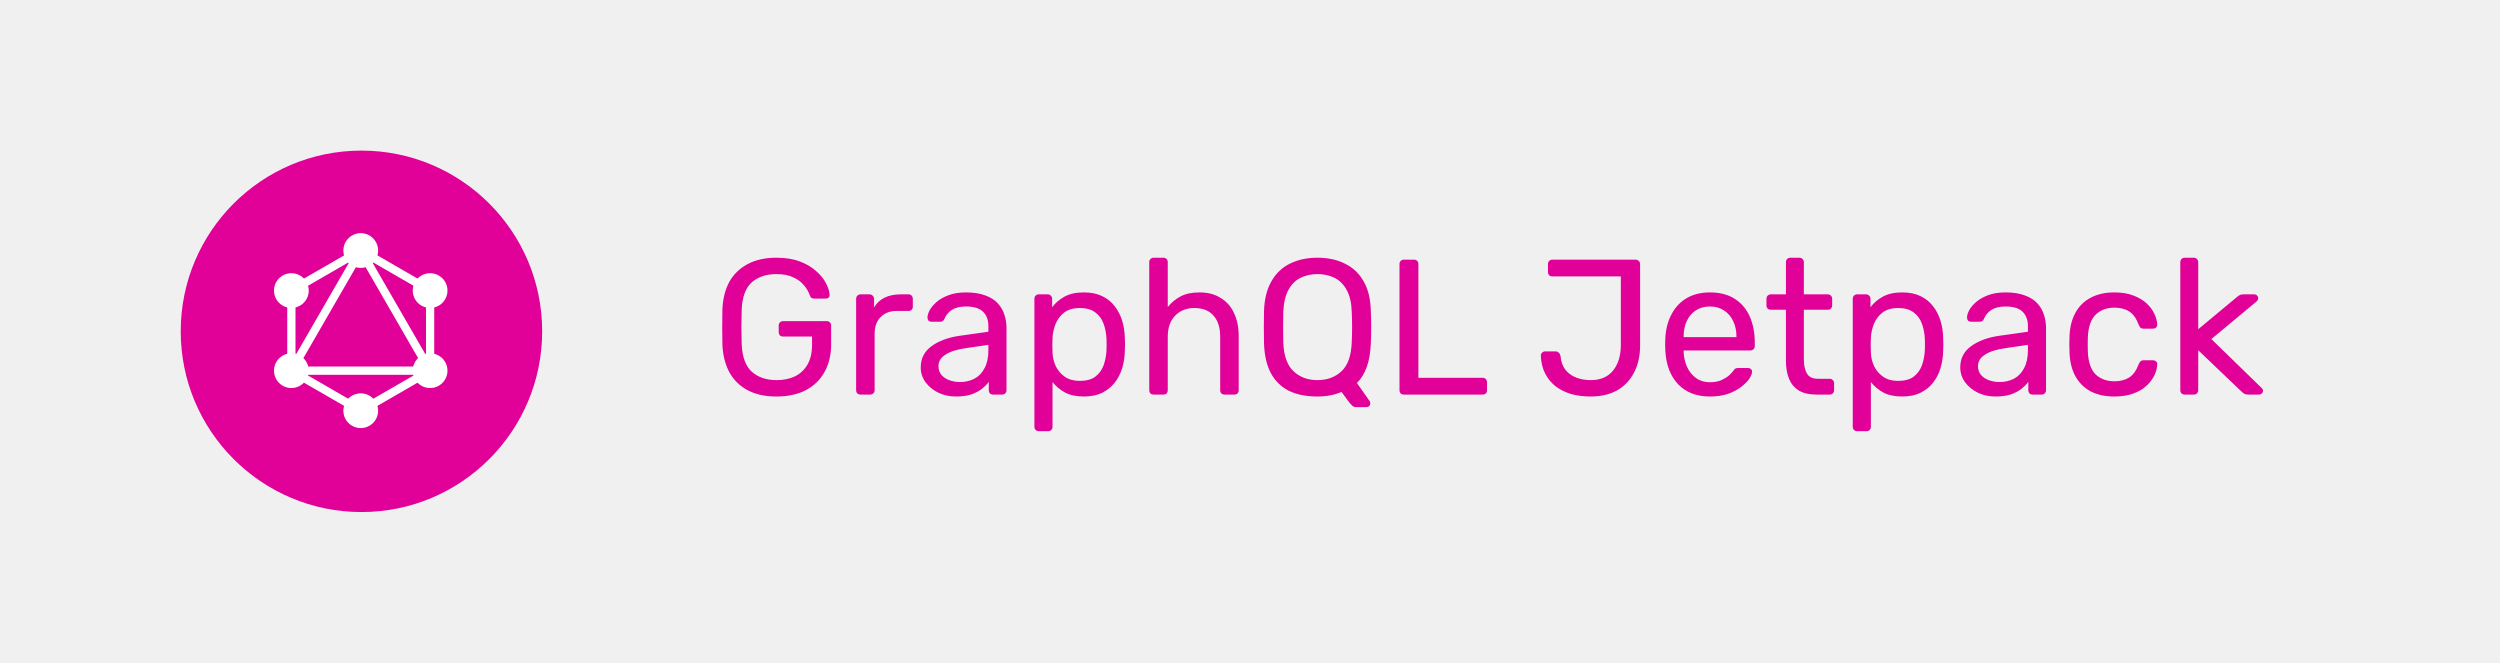
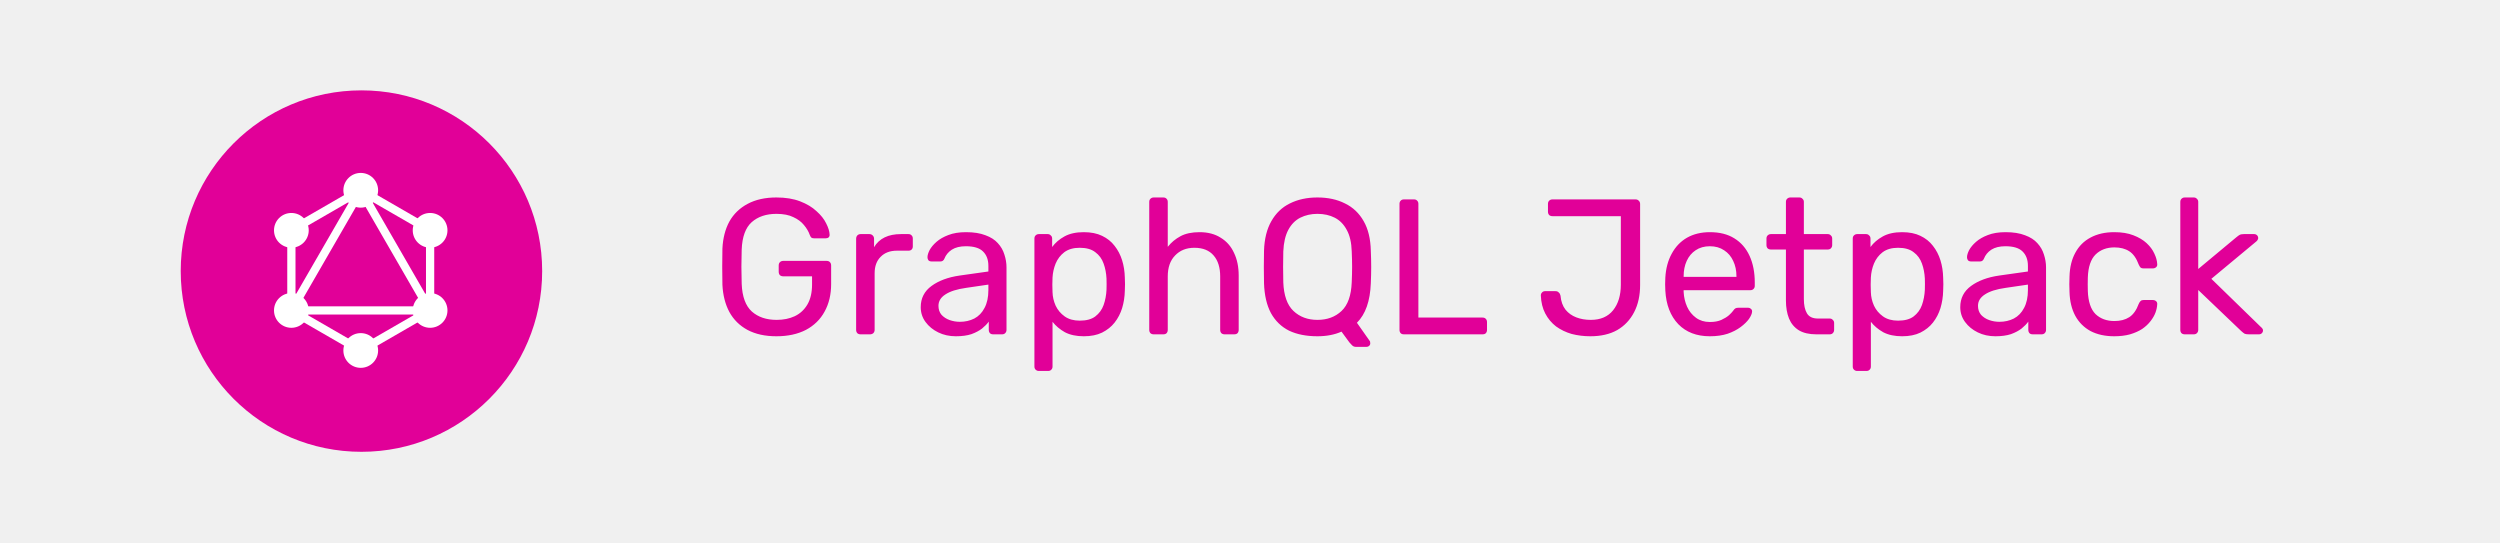
- <svg xmlns="http://www.w3.org/2000/svg" width="830" height="220" viewBox="0 0 830 220" fill="none">
+ <svg xmlns="http://www.w3.org/2000/svg" width="830" height="180" viewBox="0 0 830 180" fill="none">
  <g clip-path="url(#clip0_2_2)">
-     <path d="M257.762 131.64C254.007 131.64 250.807 130.936 248.162 129.528C245.559 128.12 243.554 126.136 242.146 123.576C240.78 121.016 240.012 118.008 239.842 114.552C239.799 112.675 239.778 110.691 239.778 108.6C239.778 106.467 239.799 104.44 239.842 102.52C240.012 99.064 240.78 96.077 242.146 93.56C243.554 91.043 245.58 89.08 248.226 87.672C250.871 86.264 254.05 85.56 257.762 85.56C260.791 85.56 263.415 85.987 265.634 86.84C267.852 87.693 269.666 88.781 271.074 90.104C272.524 91.384 273.591 92.728 274.274 94.136C274.999 95.544 275.383 96.781 275.426 97.848C275.468 98.232 275.362 98.552 275.106 98.808C274.85 99.021 274.508 99.128 274.082 99.128H270.306C269.879 99.128 269.559 99.043 269.346 98.872C269.175 98.701 269.004 98.403 268.833 97.976C268.449 96.867 267.81 95.779 266.914 94.712C266.06 93.645 264.887 92.771 263.394 92.088C261.943 91.363 260.066 91 257.762 91C254.391 91 251.66 91.917 249.57 93.752C247.522 95.587 246.412 98.616 246.242 102.84C246.114 106.637 246.114 110.435 246.242 114.232C246.412 118.499 247.543 121.571 249.634 123.448C251.724 125.283 254.455 126.2 257.826 126.2C260.087 126.2 262.092 125.795 263.842 124.984C265.634 124.131 267.042 122.829 268.066 121.08C269.09 119.331 269.602 117.112 269.602 114.424V111.736H260.002C259.575 111.736 259.212 111.608 258.914 111.352C258.658 111.053 258.53 110.669 258.53 110.2V108.152C258.53 107.683 258.658 107.32 258.914 107.064C259.212 106.765 259.575 106.616 260.002 106.616H274.466C274.935 106.616 275.298 106.765 275.554 107.064C275.81 107.32 275.938 107.683 275.938 108.152V114.296C275.938 117.795 275.212 120.845 273.762 123.448C272.354 126.051 270.284 128.077 267.554 129.528C264.823 130.936 261.559 131.64 257.762 131.64ZM285.708 131C285.281 131 284.919 130.872 284.62 130.616C284.364 130.317 284.236 129.955 284.236 129.528V99.256C284.236 98.829 284.364 98.467 284.62 98.168C284.919 97.869 285.281 97.72 285.708 97.72H288.652C289.079 97.72 289.441 97.869 289.74 98.168C290.039 98.467 290.188 98.829 290.188 99.256V102.072C291.041 100.621 292.215 99.533 293.708 98.808C295.201 98.083 296.993 97.72 299.084 97.72H301.644C302.071 97.72 302.412 97.869 302.668 98.168C302.924 98.424 303.052 98.765 303.052 99.192V101.816C303.052 102.243 302.924 102.584 302.668 102.84C302.412 103.096 302.071 103.224 301.644 103.224H297.804C295.5 103.224 293.687 103.907 292.364 105.272C291.041 106.595 290.38 108.408 290.38 110.712V129.528C290.38 129.955 290.231 130.317 289.932 130.616C289.633 130.872 289.271 131 288.844 131H285.708ZM317.329 131.64C315.195 131.64 313.254 131.213 311.505 130.36C309.755 129.507 308.347 128.355 307.281 126.904C306.214 125.453 305.681 123.811 305.681 121.976C305.681 119.032 306.875 116.685 309.265 114.936C311.654 113.187 314.769 112.035 318.609 111.48L328.145 110.136V108.28C328.145 106.232 327.547 104.632 326.353 103.48C325.201 102.328 323.302 101.752 320.657 101.752C318.737 101.752 317.179 102.136 315.985 102.904C314.833 103.672 314.022 104.653 313.553 105.848C313.297 106.488 312.849 106.808 312.209 106.808H309.329C308.859 106.808 308.497 106.68 308.241 106.424C308.027 106.125 307.921 105.784 307.921 105.4C307.921 104.76 308.155 103.971 308.625 103.032C309.137 102.093 309.905 101.176 310.929 100.28C311.953 99.384 313.254 98.637 314.833 98.04C316.454 97.4 318.417 97.08 320.721 97.08C323.281 97.08 325.435 97.421 327.185 98.104C328.934 98.744 330.299 99.619 331.281 100.728C332.305 101.837 333.03 103.096 333.457 104.504C333.926 105.912 334.161 107.341 334.161 108.792V129.528C334.161 129.955 334.011 130.317 333.713 130.616C333.457 130.872 333.115 131 332.689 131H329.745C329.275 131 328.913 130.872 328.657 130.616C328.401 130.317 328.273 129.955 328.273 129.528V126.776C327.718 127.544 326.971 128.312 326.033 129.08C325.094 129.805 323.921 130.424 322.513 130.936C321.105 131.405 319.377 131.64 317.329 131.64ZM318.673 126.84C320.422 126.84 322.022 126.477 323.473 125.752C324.923 124.984 326.054 123.811 326.865 122.232C327.718 120.653 328.145 118.669 328.145 116.28V114.488L320.721 115.576C317.691 116.003 315.409 116.728 313.873 117.752C312.337 118.733 311.569 119.992 311.569 121.528C311.569 122.723 311.91 123.725 312.593 124.536C313.318 125.304 314.214 125.88 315.281 126.264C316.39 126.648 317.521 126.84 318.673 126.84ZM344.897 143.16C344.47 143.16 344.108 143.011 343.809 142.712C343.553 142.456 343.425 142.115 343.425 141.688V99.192C343.425 98.765 343.553 98.424 343.809 98.168C344.108 97.869 344.47 97.72 344.897 97.72H347.841C348.268 97.72 348.609 97.869 348.865 98.168C349.164 98.424 349.313 98.765 349.313 99.192V102.008C350.337 100.6 351.702 99.427 353.409 98.488C355.116 97.549 357.249 97.08 359.809 97.08C362.198 97.08 364.225 97.485 365.889 98.296C367.596 99.107 368.982 100.216 370.049 101.624C371.158 103.032 371.99 104.632 372.545 106.424C373.1 108.216 373.398 110.136 373.441 112.184C373.484 112.867 373.505 113.592 373.505 114.36C373.505 115.128 373.484 115.853 373.441 116.536C373.398 118.541 373.1 120.461 372.545 122.296C371.99 124.088 371.158 125.688 370.049 127.096C368.982 128.461 367.596 129.571 365.889 130.424C364.225 131.235 362.198 131.64 359.809 131.64C357.334 131.64 355.244 131.192 353.537 130.296C351.873 129.357 350.508 128.205 349.441 126.84V141.688C349.441 142.115 349.313 142.456 349.057 142.712C348.801 143.011 348.438 143.16 347.969 143.16H344.897ZM358.465 126.456C360.684 126.456 362.412 125.987 363.649 125.048C364.929 124.067 365.846 122.808 366.401 121.272C366.956 119.693 367.276 118.008 367.361 116.216C367.404 114.979 367.404 113.741 367.361 112.504C367.276 110.712 366.956 109.048 366.401 107.512C365.846 105.933 364.929 104.675 363.649 103.736C362.412 102.755 360.684 102.264 358.465 102.264C356.374 102.264 354.668 102.755 353.345 103.736C352.065 104.717 351.105 105.976 350.465 107.512C349.868 109.005 349.526 110.541 349.441 112.12C349.398 112.803 349.377 113.613 349.377 114.552C349.377 115.491 349.398 116.323 349.441 117.048C349.484 118.541 349.825 120.013 350.465 121.464C351.148 122.915 352.15 124.109 353.473 125.048C354.796 125.987 356.46 126.456 358.465 126.456ZM383.022 131C382.595 131 382.233 130.872 381.934 130.616C381.678 130.317 381.55 129.955 381.55 129.528V87.032C381.55 86.605 381.678 86.264 381.934 86.008C382.233 85.709 382.595 85.56 383.022 85.56H386.222C386.691 85.56 387.054 85.709 387.31 86.008C387.566 86.264 387.694 86.605 387.694 87.032V101.944C388.846 100.493 390.254 99.32 391.918 98.424C393.582 97.528 395.694 97.08 398.254 97.08C401.027 97.08 403.374 97.699 405.294 98.936C407.257 100.131 408.729 101.816 409.71 103.992C410.734 106.125 411.246 108.621 411.246 111.48V129.528C411.246 129.955 411.118 130.317 410.862 130.616C410.606 130.872 410.243 131 409.774 131H406.574C406.147 131 405.785 130.872 405.486 130.616C405.23 130.317 405.102 129.955 405.102 129.528V111.8C405.102 108.813 404.377 106.488 402.926 104.824C401.475 103.117 399.342 102.264 396.526 102.264C393.881 102.264 391.747 103.117 390.126 104.824C388.505 106.488 387.694 108.813 387.694 111.8V129.528C387.694 129.955 387.566 130.317 387.31 130.616C387.054 130.872 386.691 131 386.222 131H383.022ZM450.182 135.16C449.627 135.16 449.179 134.968 448.838 134.584C448.497 134.243 448.219 133.944 448.006 133.688L445.382 130.104C443.078 131.128 440.411 131.64 437.382 131.64C433.713 131.64 430.577 131.021 427.974 129.784C425.414 128.504 423.409 126.563 421.958 123.96C420.55 121.315 419.782 118.008 419.654 114.04C419.611 112.163 419.59 110.371 419.59 108.664C419.59 106.915 419.611 105.101 419.654 103.224C419.782 99.299 420.593 96.035 422.086 93.432C423.579 90.787 425.627 88.824 428.23 87.544C430.875 86.221 433.926 85.56 437.382 85.56C440.881 85.56 443.931 86.221 446.534 87.544C449.179 88.824 451.249 90.787 452.742 93.432C454.235 96.035 455.025 99.299 455.11 103.224C455.195 105.101 455.238 106.915 455.238 108.664C455.238 110.371 455.195 112.163 455.11 114.04C454.897 119.928 453.361 124.301 450.502 127.16L454.726 133.176C454.769 133.219 454.811 133.283 454.854 133.368C454.897 133.496 454.918 133.667 454.918 133.88C454.961 134.221 454.854 134.52 454.598 134.776C454.342 135.032 454.022 135.16 453.638 135.16H450.182ZM437.382 126.2C440.625 126.2 443.291 125.219 445.382 123.256C447.473 121.293 448.603 118.115 448.774 113.72C448.859 111.8 448.902 110.093 448.902 108.6C448.902 107.064 448.859 105.357 448.774 103.48C448.689 100.536 448.134 98.147 447.11 96.312C446.129 94.477 444.806 93.133 443.142 92.28C441.478 91.427 439.558 91 437.382 91C435.291 91 433.393 91.427 431.686 92.28C430.022 93.133 428.699 94.477 427.718 96.312C426.737 98.147 426.182 100.536 426.054 103.48C426.011 105.357 425.99 107.064 425.99 108.6C425.99 110.093 426.011 111.8 426.054 113.72C426.225 118.115 427.355 121.293 429.446 123.256C431.537 125.219 434.182 126.2 437.382 126.2ZM466.103 131C465.633 131 465.271 130.872 465.015 130.616C464.759 130.317 464.631 129.955 464.631 129.528V87.672C464.631 87.245 464.759 86.904 465.015 86.648C465.271 86.349 465.633 86.2 466.103 86.2H469.495C469.921 86.2 470.263 86.349 470.519 86.648C470.775 86.904 470.903 87.245 470.903 87.672V125.432H492.215C492.684 125.432 493.047 125.581 493.303 125.88C493.559 126.136 493.687 126.499 493.687 126.968V129.528C493.687 129.955 493.559 130.317 493.303 130.616C493.047 130.872 492.684 131 492.215 131H466.103ZM528.005 131.64C525.829 131.64 523.76 131.384 521.797 130.872C519.877 130.317 518.149 129.485 516.613 128.376C515.12 127.224 513.925 125.795 513.029 124.088C512.133 122.381 511.642 120.376 511.557 118.072C511.557 117.688 511.685 117.368 511.941 117.112C512.197 116.813 512.538 116.664 512.965 116.664H516.421C516.89 116.664 517.253 116.813 517.509 117.112C517.808 117.368 518 117.709 518.085 118.136C518.256 120.056 518.81 121.613 519.749 122.808C520.688 123.96 521.882 124.813 523.333 125.368C524.784 125.923 526.384 126.2 528.133 126.2C531.376 126.2 533.85 125.133 535.557 123C537.264 120.867 538.117 118.029 538.117 114.488V91.768H515.397C514.97 91.768 514.608 91.64 514.309 91.384C514.053 91.085 513.925 90.723 513.925 90.296V87.672C513.925 87.245 514.053 86.904 514.309 86.648C514.608 86.349 514.97 86.2 515.397 86.2H542.981C543.45 86.2 543.813 86.349 544.069 86.648C544.368 86.904 544.517 87.267 544.517 87.736V114.616C544.517 118.072 543.856 121.08 542.533 123.64C541.21 126.2 539.333 128.184 536.901 129.592C534.469 130.957 531.504 131.64 528.005 131.64ZM567.672 131.64C563.277 131.64 559.778 130.296 557.176 127.608C554.573 124.877 553.144 121.165 552.888 116.472C552.845 115.917 552.824 115.213 552.824 114.36C552.824 113.464 552.845 112.739 552.888 112.184C553.058 109.155 553.762 106.509 555 104.248C556.237 101.944 557.922 100.173 560.056 98.936C562.232 97.699 564.77 97.08 567.672 97.08C570.914 97.08 573.624 97.763 575.8 99.128C578.018 100.493 579.704 102.435 580.856 104.952C582.008 107.469 582.583 110.413 582.583 113.784V114.872C582.583 115.341 582.434 115.704 582.136 115.96C581.88 116.216 581.538 116.344 581.112 116.344H558.968C558.968 116.387 558.968 116.472 558.968 116.6C558.968 116.728 558.968 116.835 558.968 116.92C559.053 118.669 559.437 120.312 560.12 121.848C560.802 123.341 561.784 124.557 563.064 125.496C564.344 126.435 565.88 126.904 567.672 126.904C569.208 126.904 570.488 126.669 571.512 126.2C572.536 125.731 573.368 125.219 574.008 124.664C574.648 124.067 575.074 123.619 575.288 123.32C575.672 122.765 575.97 122.445 576.184 122.36C576.397 122.232 576.738 122.168 577.208 122.168H580.28C580.706 122.168 581.048 122.296 581.304 122.552C581.602 122.765 581.73 123.085 581.688 123.512C581.645 124.152 581.304 124.941 580.664 125.88C580.024 126.776 579.106 127.672 577.912 128.568C576.717 129.464 575.266 130.211 573.56 130.808C571.853 131.363 569.89 131.64 567.672 131.64ZM558.968 111.928H576.504V111.736C576.504 109.816 576.141 108.109 575.416 106.616C574.733 105.123 573.73 103.949 572.408 103.096C571.085 102.2 569.506 101.752 567.672 101.752C565.837 101.752 564.258 102.2 562.936 103.096C561.656 103.949 560.674 105.123 559.992 106.616C559.309 108.109 558.968 109.816 558.968 111.736V111.928ZM603.041 131C600.651 131 598.71 130.552 597.217 129.656C595.723 128.717 594.635 127.416 593.953 125.752C593.27 124.045 592.929 122.04 592.929 119.736V102.84H587.937C587.51 102.84 587.147 102.712 586.849 102.456C586.593 102.157 586.465 101.795 586.465 101.368V99.192C586.465 98.765 586.593 98.424 586.849 98.168C587.147 97.869 587.51 97.72 587.937 97.72H592.929V87.032C592.929 86.605 593.057 86.264 593.312 86.008C593.611 85.709 593.974 85.56 594.401 85.56H597.409C597.835 85.56 598.177 85.709 598.433 86.008C598.731 86.264 598.881 86.605 598.881 87.032V97.72H606.817C607.243 97.72 607.585 97.869 607.841 98.168C608.139 98.424 608.289 98.765 608.289 99.192V101.368C608.289 101.795 608.139 102.157 607.841 102.456C607.585 102.712 607.243 102.84 606.817 102.84H598.881V119.288C598.881 121.293 599.222 122.872 599.905 124.024C600.587 125.176 601.803 125.752 603.553 125.752H607.457C607.883 125.752 608.225 125.901 608.481 126.2C608.779 126.456 608.929 126.797 608.929 127.224V129.528C608.929 129.955 608.779 130.317 608.481 130.616C608.225 130.872 607.883 131 607.457 131H603.041ZM616.585 143.16C616.158 143.16 615.795 143.011 615.497 142.712C615.241 142.456 615.113 142.115 615.113 141.688V99.192C615.113 98.765 615.241 98.424 615.497 98.168C615.795 97.869 616.158 97.72 616.585 97.72H619.529C619.955 97.72 620.297 97.869 620.553 98.168C620.851 98.424 621.001 98.765 621.001 99.192V102.008C622.025 100.6 623.39 99.427 625.097 98.488C626.803 97.549 628.937 97.08 631.497 97.08C633.886 97.08 635.913 97.485 637.577 98.296C639.283 99.107 640.67 100.216 641.737 101.624C642.846 103.032 643.678 104.632 644.233 106.424C644.787 108.216 645.086 110.136 645.129 112.184C645.171 112.867 645.193 113.592 645.193 114.36C645.193 115.128 645.171 115.853 645.129 116.536C645.086 118.541 644.787 120.461 644.233 122.296C643.678 124.088 642.846 125.688 641.737 127.096C640.67 128.461 639.283 129.571 637.577 130.424C635.913 131.235 633.886 131.64 631.497 131.64C629.022 131.64 626.931 131.192 625.225 130.296C623.561 129.357 622.195 128.205 621.129 126.84V141.688C621.129 142.115 621.001 142.456 620.745 142.712C620.489 143.011 620.126 143.16 619.657 143.16H616.585ZM630.153 126.456C632.371 126.456 634.099 125.987 635.337 125.048C636.617 124.067 637.534 122.808 638.089 121.272C638.643 119.693 638.963 118.008 639.049 116.216C639.091 114.979 639.091 113.741 639.049 112.504C638.963 110.712 638.643 109.048 638.089 107.512C637.534 105.933 636.617 104.675 635.337 103.736C634.099 102.755 632.371 102.264 630.153 102.264C628.062 102.264 626.355 102.755 625.033 103.736C623.753 104.717 622.793 105.976 622.153 107.512C621.555 109.005 621.214 110.541 621.129 112.12C621.086 112.803 621.065 113.613 621.065 114.552C621.065 115.491 621.086 116.323 621.129 117.048C621.171 118.541 621.513 120.013 622.153 121.464C622.835 122.915 623.838 124.109 625.161 125.048C626.483 125.987 628.147 126.456 630.153 126.456ZM662.454 131.64C660.32 131.64 658.379 131.213 656.63 130.36C654.88 129.507 653.472 128.355 652.406 126.904C651.339 125.453 650.806 123.811 650.806 121.976C650.806 119.032 652 116.685 654.39 114.936C656.779 113.187 659.894 112.035 663.734 111.48L673.27 110.136V108.28C673.27 106.232 672.672 104.632 671.478 103.48C670.326 102.328 668.427 101.752 665.782 101.752C663.862 101.752 662.304 102.136 661.11 102.904C659.958 103.672 659.147 104.653 658.678 105.848C658.422 106.488 657.974 106.808 657.334 106.808H654.454C653.984 106.808 653.622 106.68 653.366 106.424C653.152 106.125 653.046 105.784 653.046 105.4C653.046 104.76 653.28 103.971 653.75 103.032C654.262 102.093 655.03 101.176 656.054 100.28C657.078 99.384 658.379 98.637 659.958 98.04C661.579 97.4 663.542 97.08 665.846 97.08C668.406 97.08 670.56 97.421 672.31 98.104C674.059 98.744 675.424 99.619 676.406 100.728C677.43 101.837 678.155 103.096 678.582 104.504C679.051 105.912 679.286 107.341 679.286 108.792V129.528C679.286 129.955 679.136 130.317 678.838 130.616C678.582 130.872 678.24 131 677.814 131H674.87C674.4 131 674.038 130.872 673.782 130.616C673.526 130.317 673.398 129.955 673.398 129.528V126.776C672.843 127.544 672.096 128.312 671.158 129.08C670.219 129.805 669.046 130.424 667.638 130.936C666.23 131.405 664.502 131.64 662.454 131.64ZM663.798 126.84C665.547 126.84 667.147 126.477 668.598 125.752C670.048 124.984 671.179 123.811 671.99 122.232C672.843 120.653 673.27 118.669 673.27 116.28V114.488L665.846 115.576C662.816 116.003 660.534 116.728 658.998 117.752C657.462 118.733 656.694 119.992 656.694 121.528C656.694 122.723 657.035 123.725 657.718 124.536C658.443 125.304 659.339 125.88 660.406 126.264C661.515 126.648 662.646 126.84 663.798 126.84ZM701.926 131.64C698.897 131.64 696.273 131.064 694.054 129.912C691.878 128.717 690.193 127.032 688.998 124.856C687.803 122.637 687.163 119.992 687.078 116.92C687.035 116.28 687.014 115.427 687.014 114.36C687.014 113.293 687.035 112.44 687.078 111.8C687.163 108.728 687.803 106.104 688.998 103.928C690.193 101.709 691.878 100.024 694.054 98.872C696.273 97.677 698.897 97.08 701.926 97.08C704.401 97.08 706.513 97.421 708.262 98.104C710.054 98.787 711.526 99.661 712.678 100.728C713.83 101.795 714.683 102.947 715.238 104.184C715.835 105.421 716.155 106.595 716.198 107.704C716.241 108.131 716.113 108.472 715.814 108.728C715.515 108.984 715.153 109.112 714.726 109.112H711.654C711.227 109.112 710.907 109.027 710.694 108.856C710.481 108.643 710.267 108.301 710.054 107.832C709.286 105.741 708.241 104.269 706.918 103.416C705.595 102.563 703.953 102.136 701.99 102.136C699.43 102.136 697.339 102.925 695.718 104.504C694.139 106.083 693.286 108.621 693.158 112.12C693.115 113.656 693.115 115.149 693.158 116.6C693.286 120.141 694.139 122.701 695.718 124.28C697.339 125.816 699.43 126.584 701.99 126.584C703.953 126.584 705.595 126.157 706.918 125.304C708.241 124.451 709.286 122.979 710.054 120.888C710.267 120.419 710.481 120.099 710.694 119.928C710.907 119.715 711.227 119.608 711.654 119.608H714.726C715.153 119.608 715.515 119.736 715.814 119.992C716.113 120.248 716.241 120.589 716.198 121.016C716.155 121.912 715.963 122.829 715.622 123.768C715.281 124.707 714.726 125.667 713.958 126.648C713.233 127.587 712.315 128.44 711.206 129.208C710.097 129.933 708.753 130.531 707.174 131C705.638 131.427 703.889 131.64 701.926 131.64ZM725.335 131C724.908 131 724.545 130.872 724.247 130.616C723.991 130.317 723.863 129.955 723.863 129.528V87.032C723.863 86.605 723.991 86.264 724.247 86.008C724.545 85.709 724.908 85.56 725.335 85.56H728.343C728.769 85.56 729.111 85.709 729.367 86.008C729.665 86.264 729.815 86.605 729.815 87.032V109.304L742.423 98.808C742.935 98.381 743.319 98.104 743.575 97.976C743.873 97.805 744.343 97.72 744.983 97.72H748.375C748.759 97.72 749.079 97.848 749.335 98.104C749.591 98.36 749.719 98.68 749.719 99.064C749.719 99.235 749.655 99.427 749.527 99.64C749.441 99.853 749.249 100.067 748.951 100.28L734.167 112.568L750.551 128.504C751.063 128.931 751.319 129.315 751.319 129.656C751.319 130.04 751.191 130.36 750.935 130.616C750.679 130.872 750.359 131 749.975 131H746.647C746.007 131 745.537 130.936 745.239 130.808C744.94 130.637 744.556 130.339 744.087 129.912L729.815 116.28V129.528C729.815 129.955 729.665 130.317 729.367 130.616C729.111 130.872 728.769 131 728.343 131H725.335Z" fill="#E10098" />
-     <circle cx="120" cy="110" r="60" fill="#E10098" />
+     <path d="M257.762 111.64C254.007 111.64 250.807 110.936 248.162 109.528C245.559 108.12 243.554 106.136 242.146 103.576C240.78 101.016 240.012 98.008 239.842 94.552C239.799 92.675 239.778 90.691 239.778 88.6C239.778 86.467 239.799 84.44 239.842 82.52C240.012 79.064 240.78 76.077 242.146 73.56C243.554 71.043 245.58 69.08 248.226 67.672C250.871 66.264 254.05 65.56 257.762 65.56C260.791 65.56 263.415 65.987 265.634 66.84C267.852 67.693 269.666 68.781 271.074 70.104C272.524 71.384 273.591 72.728 274.274 74.136C274.999 75.544 275.383 76.781 275.426 77.848C275.468 78.232 275.362 78.552 275.106 78.808C274.85 79.021 274.508 79.128 274.082 79.128H270.306C269.879 79.128 269.559 79.043 269.346 78.872C269.175 78.701 269.004 78.403 268.833 77.976C268.449 76.867 267.81 75.779 266.914 74.712C266.06 73.645 264.887 72.771 263.394 72.088C261.943 71.363 260.066 71 257.762 71C254.391 71 251.66 71.917 249.57 73.752C247.522 75.587 246.412 78.616 246.242 82.84C246.114 86.637 246.114 90.435 246.242 94.232C246.412 98.499 247.543 101.571 249.634 103.448C251.724 105.283 254.455 106.2 257.826 106.2C260.087 106.2 262.092 105.795 263.842 104.984C265.634 104.131 267.042 102.829 268.066 101.08C269.09 99.331 269.602 97.112 269.602 94.424V91.736H260.002C259.575 91.736 259.212 91.608 258.914 91.352C258.658 91.053 258.53 90.669 258.53 90.2V88.152C258.53 87.683 258.658 87.32 258.914 87.064C259.212 86.765 259.575 86.616 260.002 86.616H274.466C274.935 86.616 275.298 86.765 275.554 87.064C275.81 87.32 275.938 87.683 275.938 88.152V94.296C275.938 97.795 275.212 100.845 273.762 103.448C272.354 106.051 270.284 108.077 267.554 109.528C264.823 110.936 261.559 111.64 257.762 111.64ZM285.708 111C285.281 111 284.919 110.872 284.62 110.616C284.364 110.317 284.236 109.955 284.236 109.528V79.256C284.236 78.829 284.364 78.467 284.62 78.168C284.919 77.869 285.281 77.72 285.708 77.72H288.652C289.079 77.72 289.441 77.869 289.74 78.168C290.039 78.467 290.188 78.829 290.188 79.256V82.072C291.041 80.621 292.215 79.533 293.708 78.808C295.201 78.083 296.993 77.72 299.084 77.72H301.644C302.071 77.72 302.412 77.869 302.668 78.168C302.924 78.424 303.052 78.765 303.052 79.192V81.816C303.052 82.243 302.924 82.584 302.668 82.84C302.412 83.096 302.071 83.224 301.644 83.224H297.804C295.5 83.224 293.687 83.907 292.364 85.272C291.041 86.595 290.38 88.408 290.38 90.712V109.528C290.38 109.955 290.231 110.317 289.932 110.616C289.633 110.872 289.271 111 288.844 111H285.708ZM317.329 111.64C315.195 111.64 313.254 111.213 311.505 110.36C309.755 109.507 308.347 108.355 307.281 106.904C306.214 105.453 305.681 103.811 305.681 101.976C305.681 99.032 306.875 96.685 309.265 94.936C311.654 93.187 314.769 92.035 318.609 91.48L328.145 90.136V88.28C328.145 86.232 327.547 84.632 326.353 83.48C325.201 82.328 323.302 81.752 320.657 81.752C318.737 81.752 317.179 82.136 315.985 82.904C314.833 83.672 314.022 84.653 313.553 85.848C313.297 86.488 312.849 86.808 312.209 86.808H309.329C308.859 86.808 308.497 86.68 308.241 86.424C308.027 86.125 307.921 85.784 307.921 85.4C307.921 84.76 308.155 83.971 308.625 83.032C309.137 82.093 309.905 81.176 310.929 80.28C311.953 79.384 313.254 78.637 314.833 78.04C316.454 77.4 318.417 77.08 320.721 77.08C323.281 77.08 325.435 77.421 327.185 78.104C328.934 78.744 330.299 79.619 331.281 80.728C332.305 81.837 333.03 83.096 333.457 84.504C333.926 85.912 334.161 87.341 334.161 88.792V109.528C334.161 109.955 334.011 110.317 333.713 110.616C333.457 110.872 333.115 111 332.689 111H329.745C329.275 111 328.913 110.872 328.657 110.616C328.401 110.317 328.273 109.955 328.273 109.528V106.776C327.718 107.544 326.971 108.312 326.033 109.08C325.094 109.805 323.921 110.424 322.513 110.936C321.105 111.405 319.377 111.64 317.329 111.64ZM318.673 106.84C320.422 106.84 322.022 106.477 323.473 105.752C324.923 104.984 326.054 103.811 326.865 102.232C327.718 100.653 328.145 98.669 328.145 96.28V94.488L320.721 95.576C317.691 96.003 315.409 96.728 313.873 97.752C312.337 98.733 311.569 99.992 311.569 101.528C311.569 102.723 311.91 103.725 312.593 104.536C313.318 105.304 314.214 105.88 315.281 106.264C316.39 106.648 317.521 106.84 318.673 106.84ZM344.897 123.16C344.47 123.16 344.108 123.011 343.809 122.712C343.553 122.456 343.425 122.115 343.425 121.688V79.192C343.425 78.765 343.553 78.424 343.809 78.168C344.108 77.869 344.47 77.72 344.897 77.72H347.841C348.268 77.72 348.609 77.869 348.865 78.168C349.164 78.424 349.313 78.765 349.313 79.192V82.008C350.337 80.6 351.702 79.427 353.409 78.488C355.116 77.549 357.249 77.08 359.809 77.08C362.198 77.08 364.225 77.485 365.889 78.296C367.596 79.107 368.982 80.216 370.049 81.624C371.158 83.032 371.99 84.632 372.545 86.424C373.1 88.216 373.398 90.136 373.441 92.184C373.484 92.867 373.505 93.592 373.505 94.36C373.505 95.128 373.484 95.853 373.441 96.536C373.398 98.541 373.1 100.461 372.545 102.296C371.99 104.088 371.158 105.688 370.049 107.096C368.982 108.461 367.596 109.571 365.889 110.424C364.225 111.235 362.198 111.64 359.809 111.64C357.334 111.64 355.244 111.192 353.537 110.296C351.873 109.357 350.508 108.205 349.441 106.84V121.688C349.441 122.115 349.313 122.456 349.057 122.712C348.801 123.011 348.438 123.16 347.969 123.16H344.897ZM358.465 106.456C360.684 106.456 362.412 105.987 363.649 105.048C364.929 104.067 365.846 102.808 366.401 101.272C366.956 99.693 367.276 98.008 367.361 96.216C367.404 94.979 367.404 93.741 367.361 92.504C367.276 90.712 366.956 89.048 366.401 87.512C365.846 85.933 364.929 84.675 363.649 83.736C362.412 82.755 360.684 82.264 358.465 82.264C356.374 82.264 354.668 82.755 353.345 83.736C352.065 84.717 351.105 85.976 350.465 87.512C349.868 89.005 349.526 90.541 349.441 92.12C349.398 92.803 349.377 93.613 349.377 94.552C349.377 95.491 349.398 96.323 349.441 97.048C349.484 98.541 349.825 100.013 350.465 101.464C351.148 102.915 352.15 104.109 353.473 105.048C354.796 105.987 356.46 106.456 358.465 106.456ZM383.022 111C382.595 111 382.233 110.872 381.934 110.616C381.678 110.317 381.55 109.955 381.55 109.528V67.032C381.55 66.605 381.678 66.264 381.934 66.008C382.233 65.709 382.595 65.56 383.022 65.56H386.222C386.691 65.56 387.054 65.709 387.31 66.008C387.566 66.264 387.694 66.605 387.694 67.032V81.944C388.846 80.493 390.254 79.32 391.918 78.424C393.582 77.528 395.694 77.08 398.254 77.08C401.027 77.08 403.374 77.699 405.294 78.936C407.257 80.131 408.729 81.816 409.71 83.992C410.734 86.125 411.246 88.621 411.246 91.48V109.528C411.246 109.955 411.118 110.317 410.862 110.616C410.606 110.872 410.243 111 409.774 111H406.574C406.147 111 405.785 110.872 405.486 110.616C405.23 110.317 405.102 109.955 405.102 109.528V91.8C405.102 88.813 404.377 86.488 402.926 84.824C401.475 83.117 399.342 82.264 396.526 82.264C393.881 82.264 391.747 83.117 390.126 84.824C388.505 86.488 387.694 88.813 387.694 91.8V109.528C387.694 109.955 387.566 110.317 387.31 110.616C387.054 110.872 386.691 111 386.222 111H383.022ZM450.182 115.16C449.627 115.16 449.179 114.968 448.838 114.584C448.497 114.243 448.219 113.944 448.006 113.688L445.382 110.104C443.078 111.128 440.411 111.64 437.382 111.64C433.713 111.64 430.577 111.021 427.974 109.784C425.414 108.504 423.409 106.563 421.958 103.96C420.55 101.315 419.782 98.008 419.654 94.04C419.611 92.163 419.59 90.371 419.59 88.664C419.59 86.915 419.611 85.101 419.654 83.224C419.782 79.299 420.593 76.035 422.086 73.432C423.579 70.787 425.627 68.824 428.23 67.544C430.875 66.221 433.926 65.56 437.382 65.56C440.881 65.56 443.931 66.221 446.534 67.544C449.179 68.824 451.249 70.787 452.742 73.432C454.235 76.035 455.025 79.299 455.11 83.224C455.195 85.101 455.238 86.915 455.238 88.664C455.238 90.371 455.195 92.163 455.11 94.04C454.897 99.928 453.361 104.301 450.502 107.16L454.726 113.176C454.769 113.219 454.811 113.283 454.854 113.368C454.897 113.496 454.918 113.667 454.918 113.88C454.961 114.221 454.854 114.52 454.598 114.776C454.342 115.032 454.022 115.16 453.638 115.16H450.182ZM437.382 106.2C440.625 106.2 443.291 105.219 445.382 103.256C447.473 101.293 448.603 98.115 448.774 93.72C448.859 91.8 448.902 90.093 448.902 88.6C448.902 87.064 448.859 85.357 448.774 83.48C448.689 80.536 448.134 78.147 447.11 76.312C446.129 74.477 444.806 73.133 443.142 72.28C441.478 71.427 439.558 71 437.382 71C435.291 71 433.393 71.427 431.686 72.28C430.022 73.133 428.699 74.477 427.718 76.312C426.737 78.147 426.182 80.536 426.054 83.48C426.011 85.357 425.99 87.064 425.99 88.6C425.99 90.093 426.011 91.8 426.054 93.72C426.225 98.115 427.355 101.293 429.446 103.256C431.537 105.219 434.182 106.2 437.382 106.2ZM466.103 111C465.633 111 465.271 110.872 465.015 110.616C464.759 110.317 464.631 109.955 464.631 109.528V67.672C464.631 67.245 464.759 66.904 465.015 66.648C465.271 66.349 465.633 66.2 466.103 66.2H469.495C469.921 66.2 470.263 66.349 470.519 66.648C470.775 66.904 470.903 67.245 470.903 67.672V105.432H492.215C492.684 105.432 493.047 105.581 493.303 105.88C493.559 106.136 493.687 106.499 493.687 106.968V109.528C493.687 109.955 493.559 110.317 493.303 110.616C493.047 110.872 492.684 111 492.215 111H466.103ZM528.005 111.64C525.829 111.64 523.76 111.384 521.797 110.872C519.877 110.317 518.149 109.485 516.613 108.376C515.12 107.224 513.925 105.795 513.029 104.088C512.133 102.381 511.642 100.376 511.557 98.072C511.557 97.688 511.685 97.368 511.941 97.112C512.197 96.813 512.538 96.664 512.965 96.664H516.421C516.89 96.664 517.253 96.813 517.509 97.112C517.808 97.368 518 97.709 518.085 98.136C518.256 100.056 518.81 101.613 519.749 102.808C520.688 103.96 521.882 104.813 523.333 105.368C524.784 105.923 526.384 106.2 528.133 106.2C531.376 106.2 533.85 105.133 535.557 103C537.264 100.867 538.117 98.029 538.117 94.488V71.768H515.397C514.97 71.768 514.608 71.64 514.309 71.384C514.053 71.085 513.925 70.723 513.925 70.296V67.672C513.925 67.245 514.053 66.904 514.309 66.648C514.608 66.349 514.97 66.2 515.397 66.2H542.981C543.45 66.2 543.813 66.349 544.069 66.648C544.368 66.904 544.517 67.267 544.517 67.736V94.616C544.517 98.072 543.856 101.08 542.533 103.64C541.21 106.2 539.333 108.184 536.901 109.592C534.469 110.957 531.504 111.64 528.005 111.64ZM567.672 111.64C563.277 111.64 559.778 110.296 557.176 107.608C554.573 104.877 553.144 101.165 552.888 96.472C552.845 95.917 552.824 95.213 552.824 94.36C552.824 93.464 552.845 92.739 552.888 92.184C553.058 89.155 553.762 86.509 555 84.248C556.237 81.944 557.922 80.173 560.056 78.936C562.232 77.699 564.77 77.08 567.672 77.08C570.914 77.08 573.624 77.763 575.8 79.128C578.018 80.493 579.704 82.435 580.856 84.952C582.008 87.469 582.583 90.413 582.583 93.784V94.872C582.583 95.341 582.434 95.704 582.136 95.96C581.88 96.216 581.538 96.344 581.112 96.344H558.968C558.968 96.387 558.968 96.472 558.968 96.6C558.968 96.728 558.968 96.835 558.968 96.92C559.053 98.669 559.437 100.312 560.12 101.848C560.802 103.341 561.784 104.557 563.064 105.496C564.344 106.435 565.88 106.904 567.672 106.904C569.208 106.904 570.488 106.669 571.512 106.2C572.536 105.731 573.368 105.219 574.008 104.664C574.648 104.067 575.074 103.619 575.288 103.32C575.672 102.765 575.97 102.445 576.184 102.36C576.397 102.232 576.738 102.168 577.208 102.168H580.28C580.706 102.168 581.048 102.296 581.304 102.552C581.602 102.765 581.73 103.085 581.688 103.512C581.645 104.152 581.304 104.941 580.664 105.88C580.024 106.776 579.106 107.672 577.912 108.568C576.717 109.464 575.266 110.211 573.56 110.808C571.853 111.363 569.89 111.64 567.672 111.64ZM558.968 91.928H576.504V91.736C576.504 89.816 576.141 88.109 575.416 86.616C574.733 85.123 573.73 83.949 572.408 83.096C571.085 82.2 569.506 81.752 567.672 81.752C565.837 81.752 564.258 82.2 562.936 83.096C561.656 83.949 560.674 85.123 559.992 86.616C559.309 88.109 558.968 89.816 558.968 91.736V91.928ZM603.041 111C600.651 111 598.71 110.552 597.217 109.656C595.723 108.717 594.635 107.416 593.953 105.752C593.27 104.045 592.929 102.04 592.929 99.736V82.84H587.937C587.51 82.84 587.147 82.712 586.849 82.456C586.593 82.157 586.465 81.795 586.465 81.368V79.192C586.465 78.765 586.593 78.424 586.849 78.168C587.147 77.869 587.51 77.72 587.937 77.72H592.929V67.032C592.929 66.605 593.057 66.264 593.312 66.008C593.611 65.709 593.974 65.56 594.401 65.56H597.409C597.835 65.56 598.177 65.709 598.433 66.008C598.731 66.264 598.881 66.605 598.881 67.032V77.72H606.817C607.243 77.72 607.585 77.869 607.841 78.168C608.139 78.424 608.289 78.765 608.289 79.192V81.368C608.289 81.795 608.139 82.157 607.841 82.456C607.585 82.712 607.243 82.84 606.817 82.84H598.881V99.288C598.881 101.293 599.222 102.872 599.905 104.024C600.587 105.176 601.803 105.752 603.553 105.752H607.457C607.883 105.752 608.225 105.901 608.481 106.2C608.779 106.456 608.929 106.797 608.929 107.224V109.528C608.929 109.955 608.779 110.317 608.481 110.616C608.225 110.872 607.883 111 607.457 111H603.041ZM616.585 123.16C616.158 123.16 615.795 123.011 615.497 122.712C615.241 122.456 615.113 122.115 615.113 121.688V79.192C615.113 78.765 615.241 78.424 615.497 78.168C615.795 77.869 616.158 77.72 616.585 77.72H619.529C619.955 77.72 620.297 77.869 620.553 78.168C620.851 78.424 621.001 78.765 621.001 79.192V82.008C622.025 80.6 623.39 79.427 625.097 78.488C626.803 77.549 628.937 77.08 631.497 77.08C633.886 77.08 635.913 77.485 637.577 78.296C639.283 79.107 640.67 80.216 641.737 81.624C642.846 83.032 643.678 84.632 644.233 86.424C644.787 88.216 645.086 90.136 645.129 92.184C645.171 92.867 645.193 93.592 645.193 94.36C645.193 95.128 645.171 95.853 645.129 96.536C645.086 98.541 644.787 100.461 644.233 102.296C643.678 104.088 642.846 105.688 641.737 107.096C640.67 108.461 639.283 109.571 637.577 110.424C635.913 111.235 633.886 111.64 631.497 111.64C629.022 111.64 626.931 111.192 625.225 110.296C623.561 109.357 622.195 108.205 621.129 106.84V121.688C621.129 122.115 621.001 122.456 620.745 122.712C620.489 123.011 620.126 123.16 619.657 123.16H616.585ZM630.153 106.456C632.371 106.456 634.099 105.987 635.337 105.048C636.617 104.067 637.534 102.808 638.089 101.272C638.643 99.693 638.963 98.008 639.049 96.216C639.091 94.979 639.091 93.741 639.049 92.504C638.963 90.712 638.643 89.048 638.089 87.512C637.534 85.933 636.617 84.675 635.337 83.736C634.099 82.755 632.371 82.264 630.153 82.264C628.062 82.264 626.355 82.755 625.033 83.736C623.753 84.717 622.793 85.976 622.153 87.512C621.555 89.005 621.214 90.541 621.129 92.12C621.086 92.803 621.065 93.613 621.065 94.552C621.065 95.491 621.086 96.323 621.129 97.048C621.171 98.541 621.513 100.013 622.153 101.464C622.835 102.915 623.838 104.109 625.161 105.048C626.483 105.987 628.147 106.456 630.153 106.456ZM662.454 111.64C660.32 111.64 658.379 111.213 656.63 110.36C654.88 109.507 653.472 108.355 652.406 106.904C651.339 105.453 650.806 103.811 650.806 101.976C650.806 99.032 652 96.685 654.39 94.936C656.779 93.187 659.894 92.035 663.734 91.48L673.27 90.136V88.28C673.27 86.232 672.672 84.632 671.478 83.48C670.326 82.328 668.427 81.752 665.782 81.752C663.862 81.752 662.304 82.136 661.11 82.904C659.958 83.672 659.147 84.653 658.678 85.848C658.422 86.488 657.974 86.808 657.334 86.808H654.454C653.984 86.808 653.622 86.68 653.366 86.424C653.152 86.125 653.046 85.784 653.046 85.4C653.046 84.76 653.28 83.971 653.75 83.032C654.262 82.093 655.03 81.176 656.054 80.28C657.078 79.384 658.379 78.637 659.958 78.04C661.579 77.4 663.542 77.08 665.846 77.08C668.406 77.08 670.56 77.421 672.31 78.104C674.059 78.744 675.424 79.619 676.406 80.728C677.43 81.837 678.155 83.096 678.582 84.504C679.051 85.912 679.286 87.341 679.286 88.792V109.528C679.286 109.955 679.136 110.317 678.838 110.616C678.582 110.872 678.24 111 677.814 111H674.87C674.4 111 674.038 110.872 673.782 110.616C673.526 110.317 673.398 109.955 673.398 109.528V106.776C672.843 107.544 672.096 108.312 671.158 109.08C670.219 109.805 669.046 110.424 667.638 110.936C666.23 111.405 664.502 111.64 662.454 111.64ZM663.798 106.84C665.547 106.84 667.147 106.477 668.598 105.752C670.048 104.984 671.179 103.811 671.99 102.232C672.843 100.653 673.27 98.669 673.27 96.28V94.488L665.846 95.576C662.816 96.003 660.534 96.728 658.998 97.752C657.462 98.733 656.694 99.992 656.694 101.528C656.694 102.723 657.035 103.725 657.718 104.536C658.443 105.304 659.339 105.88 660.406 106.264C661.515 106.648 662.646 106.84 663.798 106.84ZM701.926 111.64C698.897 111.64 696.273 111.064 694.054 109.912C691.878 108.717 690.193 107.032 688.998 104.856C687.803 102.637 687.163 99.992 687.078 96.92C687.035 96.28 687.014 95.427 687.014 94.36C687.014 93.293 687.035 92.44 687.078 91.8C687.163 88.728 687.803 86.104 688.998 83.928C690.193 81.709 691.878 80.024 694.054 78.872C696.273 77.677 698.897 77.08 701.926 77.08C704.401 77.08 706.513 77.421 708.262 78.104C710.054 78.787 711.526 79.661 712.678 80.728C713.83 81.795 714.683 82.947 715.238 84.184C715.835 85.421 716.155 86.595 716.198 87.704C716.241 88.131 716.113 88.472 715.814 88.728C715.515 88.984 715.153 89.112 714.726 89.112H711.654C711.227 89.112 710.907 89.027 710.694 88.856C710.481 88.643 710.267 88.301 710.054 87.832C709.286 85.741 708.241 84.269 706.918 83.416C705.595 82.563 703.953 82.136 701.99 82.136C699.43 82.136 697.339 82.925 695.718 84.504C694.139 86.083 693.286 88.621 693.158 92.12C693.115 93.656 693.115 95.149 693.158 96.6C693.286 100.141 694.139 102.701 695.718 104.28C697.339 105.816 699.43 106.584 701.99 106.584C703.953 106.584 705.595 106.157 706.918 105.304C708.241 104.451 709.286 102.979 710.054 100.888C710.267 100.419 710.481 100.099 710.694 99.928C710.907 99.715 711.227 99.608 711.654 99.608H714.726C715.153 99.608 715.515 99.736 715.814 99.992C716.113 100.248 716.241 100.589 716.198 101.016C716.155 101.912 715.963 102.829 715.622 103.768C715.281 104.707 714.726 105.667 713.958 106.648C713.233 107.587 712.315 108.44 711.206 109.208C710.097 109.933 708.753 110.531 707.174 111C705.638 111.427 703.889 111.64 701.926 111.64ZM725.335 111C724.908 111 724.545 110.872 724.247 110.616C723.991 110.317 723.863 109.955 723.863 109.528V67.032C723.863 66.605 723.991 66.264 724.247 66.008C724.545 65.709 724.908 65.56 725.335 65.56H728.343C728.769 65.56 729.111 65.709 729.367 66.008C729.665 66.264 729.815 66.605 729.815 67.032V89.304L742.423 78.808C742.935 78.381 743.319 78.104 743.575 77.976C743.873 77.805 744.343 77.72 744.983 77.72H748.375C748.759 77.72 749.079 77.848 749.335 78.104C749.591 78.36 749.719 78.68 749.719 79.064C749.719 79.235 749.655 79.427 749.527 79.64C749.441 79.853 749.249 80.067 748.951 80.28L734.167 92.568L750.551 108.504C751.063 108.931 751.319 109.315 751.319 109.656C751.319 110.04 751.191 110.36 750.935 110.616C750.679 110.872 750.359 111 749.975 111H746.647C746.007 111 745.537 110.936 745.239 110.808C744.94 110.637 744.556 110.339 744.087 109.912L729.815 96.28V109.528C729.815 109.955 729.665 110.317 729.367 110.616C729.111 110.872 728.769 111 728.343 111H725.335Z" fill="#E10098" />
+     <circle cx="120" cy="90" r="60" fill="#E10098" />
    <g clip-path="url(#clip1_2_2)">
-       <path fill-rule="evenodd" clip-rule="evenodd" d="M119.767 81.594L144.164 95.68V123.853L119.767 137.939L95.369 123.853V95.68L119.767 81.594ZM98.106 97.261V117.954L116.027 86.914L98.106 97.261ZM119.767 85.912L99.108 121.694H140.425L119.767 85.912ZM137.687 124.431H101.846L119.767 134.778L137.687 124.431ZM141.427 117.954L123.506 86.914L141.427 97.261V117.954Z" fill="white" />
-       <path d="M119.767 88.94C122.951 88.94 125.532 86.359 125.532 83.175C125.532 79.99 122.951 77.409 119.767 77.409C116.582 77.409 114.001 79.99 114.001 83.175C114.001 86.359 116.582 88.94 119.767 88.94Z" fill="white" />
-       <path d="M142.796 102.236C145.98 102.236 148.561 99.655 148.561 96.471C148.561 93.286 145.98 90.705 142.796 90.705C139.611 90.705 137.03 93.286 137.03 96.471C137.03 99.655 139.611 102.236 142.796 102.236Z" fill="white" />
-       <path d="M142.796 128.828C145.98 128.828 148.561 126.247 148.561 123.062C148.561 119.878 145.98 117.297 142.796 117.297C139.611 117.297 137.03 119.878 137.03 123.062C137.03 126.247 139.611 128.828 142.796 128.828Z" fill="white" />
-       <path d="M119.767 142.124C122.951 142.124 125.532 139.543 125.532 136.358C125.532 133.174 122.951 130.593 119.767 130.593C116.582 130.593 114.001 133.174 114.001 136.358C114.001 139.543 116.582 142.124 119.767 142.124Z" fill="white" />
-       <path d="M96.734 128.828C99.918 128.828 102.5 126.247 102.5 123.062C102.5 119.878 99.918 117.297 96.734 117.297C93.55 117.297 90.969 119.878 90.969 123.062C90.969 126.247 93.55 128.828 96.734 128.828Z" fill="white" />
-       <path d="M96.734 102.236C99.918 102.236 102.5 99.655 102.5 96.471C102.5 93.286 99.918 90.705 96.734 90.705C93.55 90.705 90.969 93.286 90.969 96.471C90.969 99.655 93.55 102.236 96.734 102.236Z" fill="white" />
+       <path fill-rule="evenodd" clip-rule="evenodd" d="M119.767 61.594L144.164 75.68V103.853L119.767 117.939L95.369 103.853V75.68L119.767 61.594ZM98.106 77.261V97.954L116.027 66.914L98.106 77.261ZM119.767 65.912L99.108 101.694H140.425L119.767 65.912ZM137.687 104.431H101.846L119.767 114.778L137.687 104.431ZM141.427 97.954L123.506 66.914L141.427 77.261V97.954Z" fill="white" />
+       <path d="M119.767 68.94C122.951 68.94 125.532 66.359 125.532 63.175C125.532 59.99 122.951 57.409 119.767 57.409C116.582 57.409 114.001 59.99 114.001 63.175C114.001 66.359 116.582 68.94 119.767 68.94Z" fill="white" />
+       <path d="M142.796 82.236C145.98 82.236 148.561 79.655 148.561 76.471C148.561 73.286 145.98 70.705 142.796 70.705C139.611 70.705 137.03 73.286 137.03 76.471C137.03 79.655 139.611 82.236 142.796 82.236Z" fill="white" />
+       <path d="M142.796 108.828C145.98 108.828 148.561 106.247 148.561 103.062C148.561 99.878 145.98 97.297 142.796 97.297C139.611 97.297 137.03 99.878 137.03 103.062C137.03 106.247 139.611 108.828 142.796 108.828Z" fill="white" />
+       <path d="M119.767 122.124C122.951 122.124 125.532 119.543 125.532 116.358C125.532 113.174 122.951 110.593 119.767 110.593C116.582 110.593 114.001 113.174 114.001 116.358C114.001 119.543 116.582 122.124 119.767 122.124Z" fill="white" />
+       <path d="M96.734 108.828C99.918 108.828 102.5 106.247 102.5 103.062C102.5 99.878 99.918 97.297 96.734 97.297C93.55 97.297 90.969 99.878 90.969 103.062C90.969 106.247 93.55 108.828 96.734 108.828Z" fill="white" />
+       <path d="M96.734 82.236C99.918 82.236 102.5 79.655 102.5 76.471C102.5 73.286 99.918 70.705 96.734 70.705C93.55 70.705 90.969 73.286 90.969 76.471C90.969 79.655 93.55 82.236 96.734 82.236Z" fill="white" />
    </g>
  </g>
  <defs>
    <clipPath id="clip0_2_2">
-       <rect width="830" height="220" fill="white" />
+       <rect width="830" height="180" fill="white" />
    </clipPath>
    <clipPath id="clip1_2_2">
-       <rect width="65.37" height="65.37" fill="white" transform="translate(87.0817 77.0817)" />
+       <rect width="65.37" height="65.37" fill="white" transform="translate(87.0817 57.0817)" />
    </clipPath>
  </defs>
</svg>
